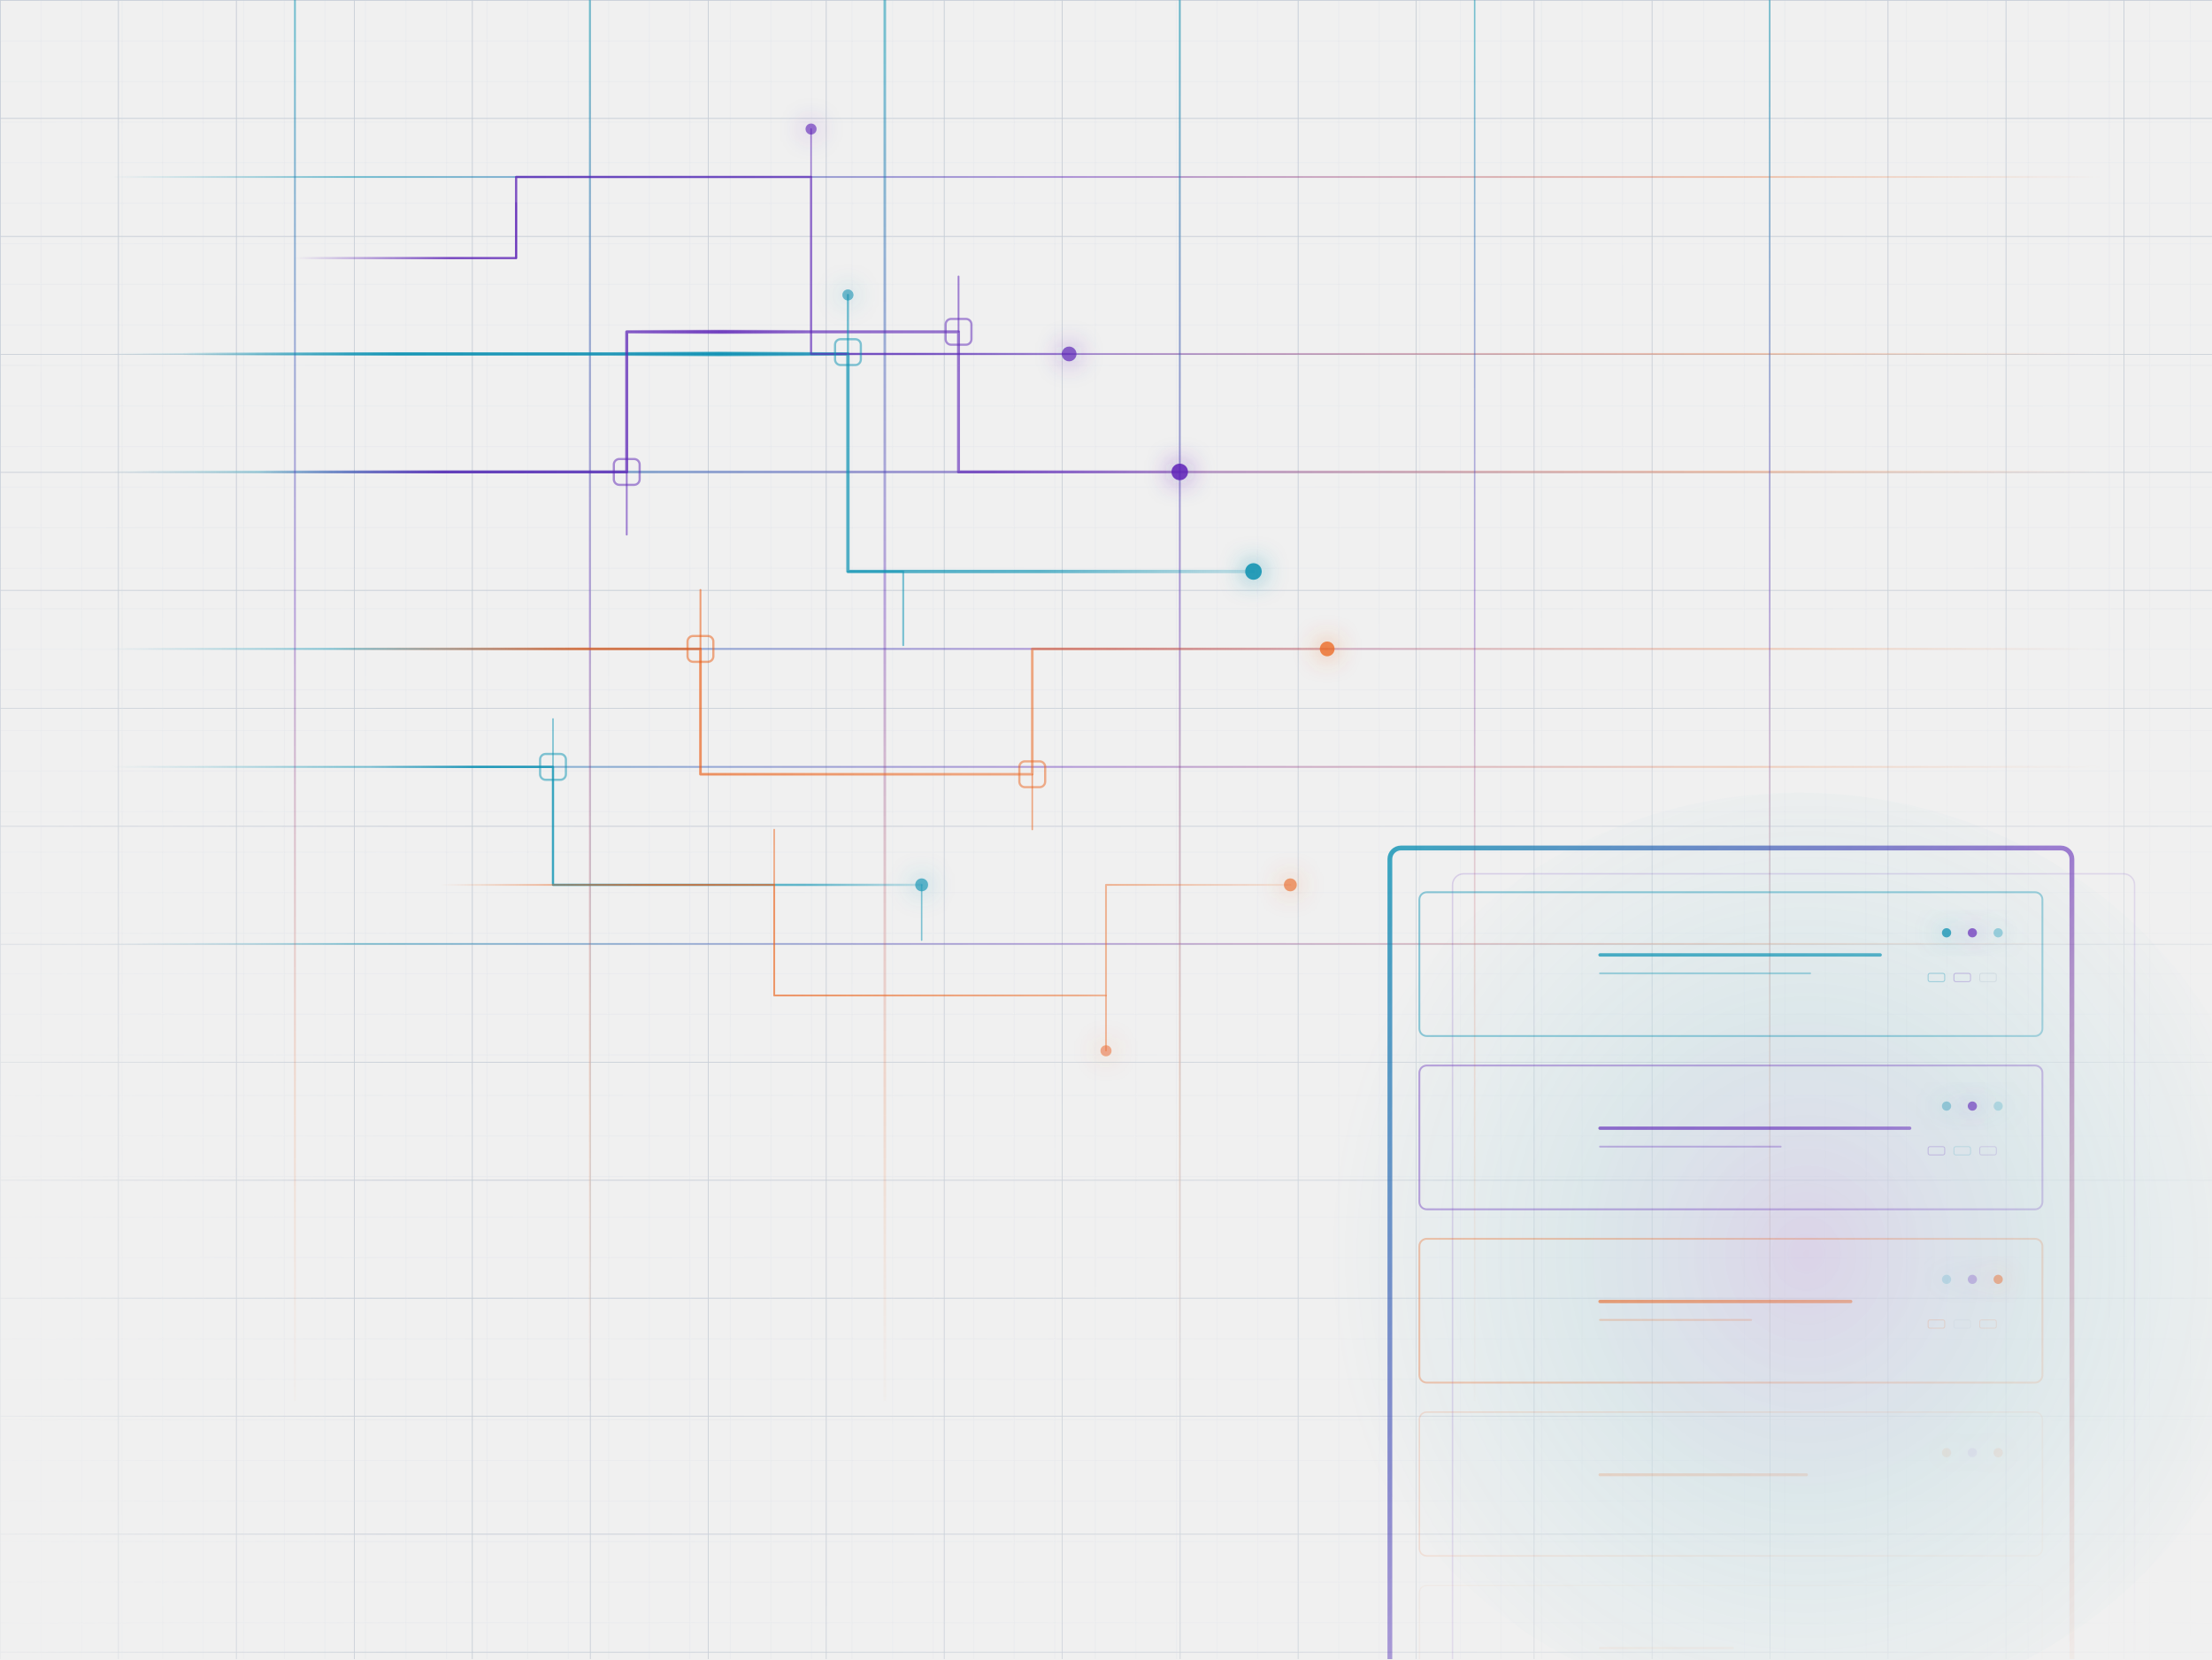
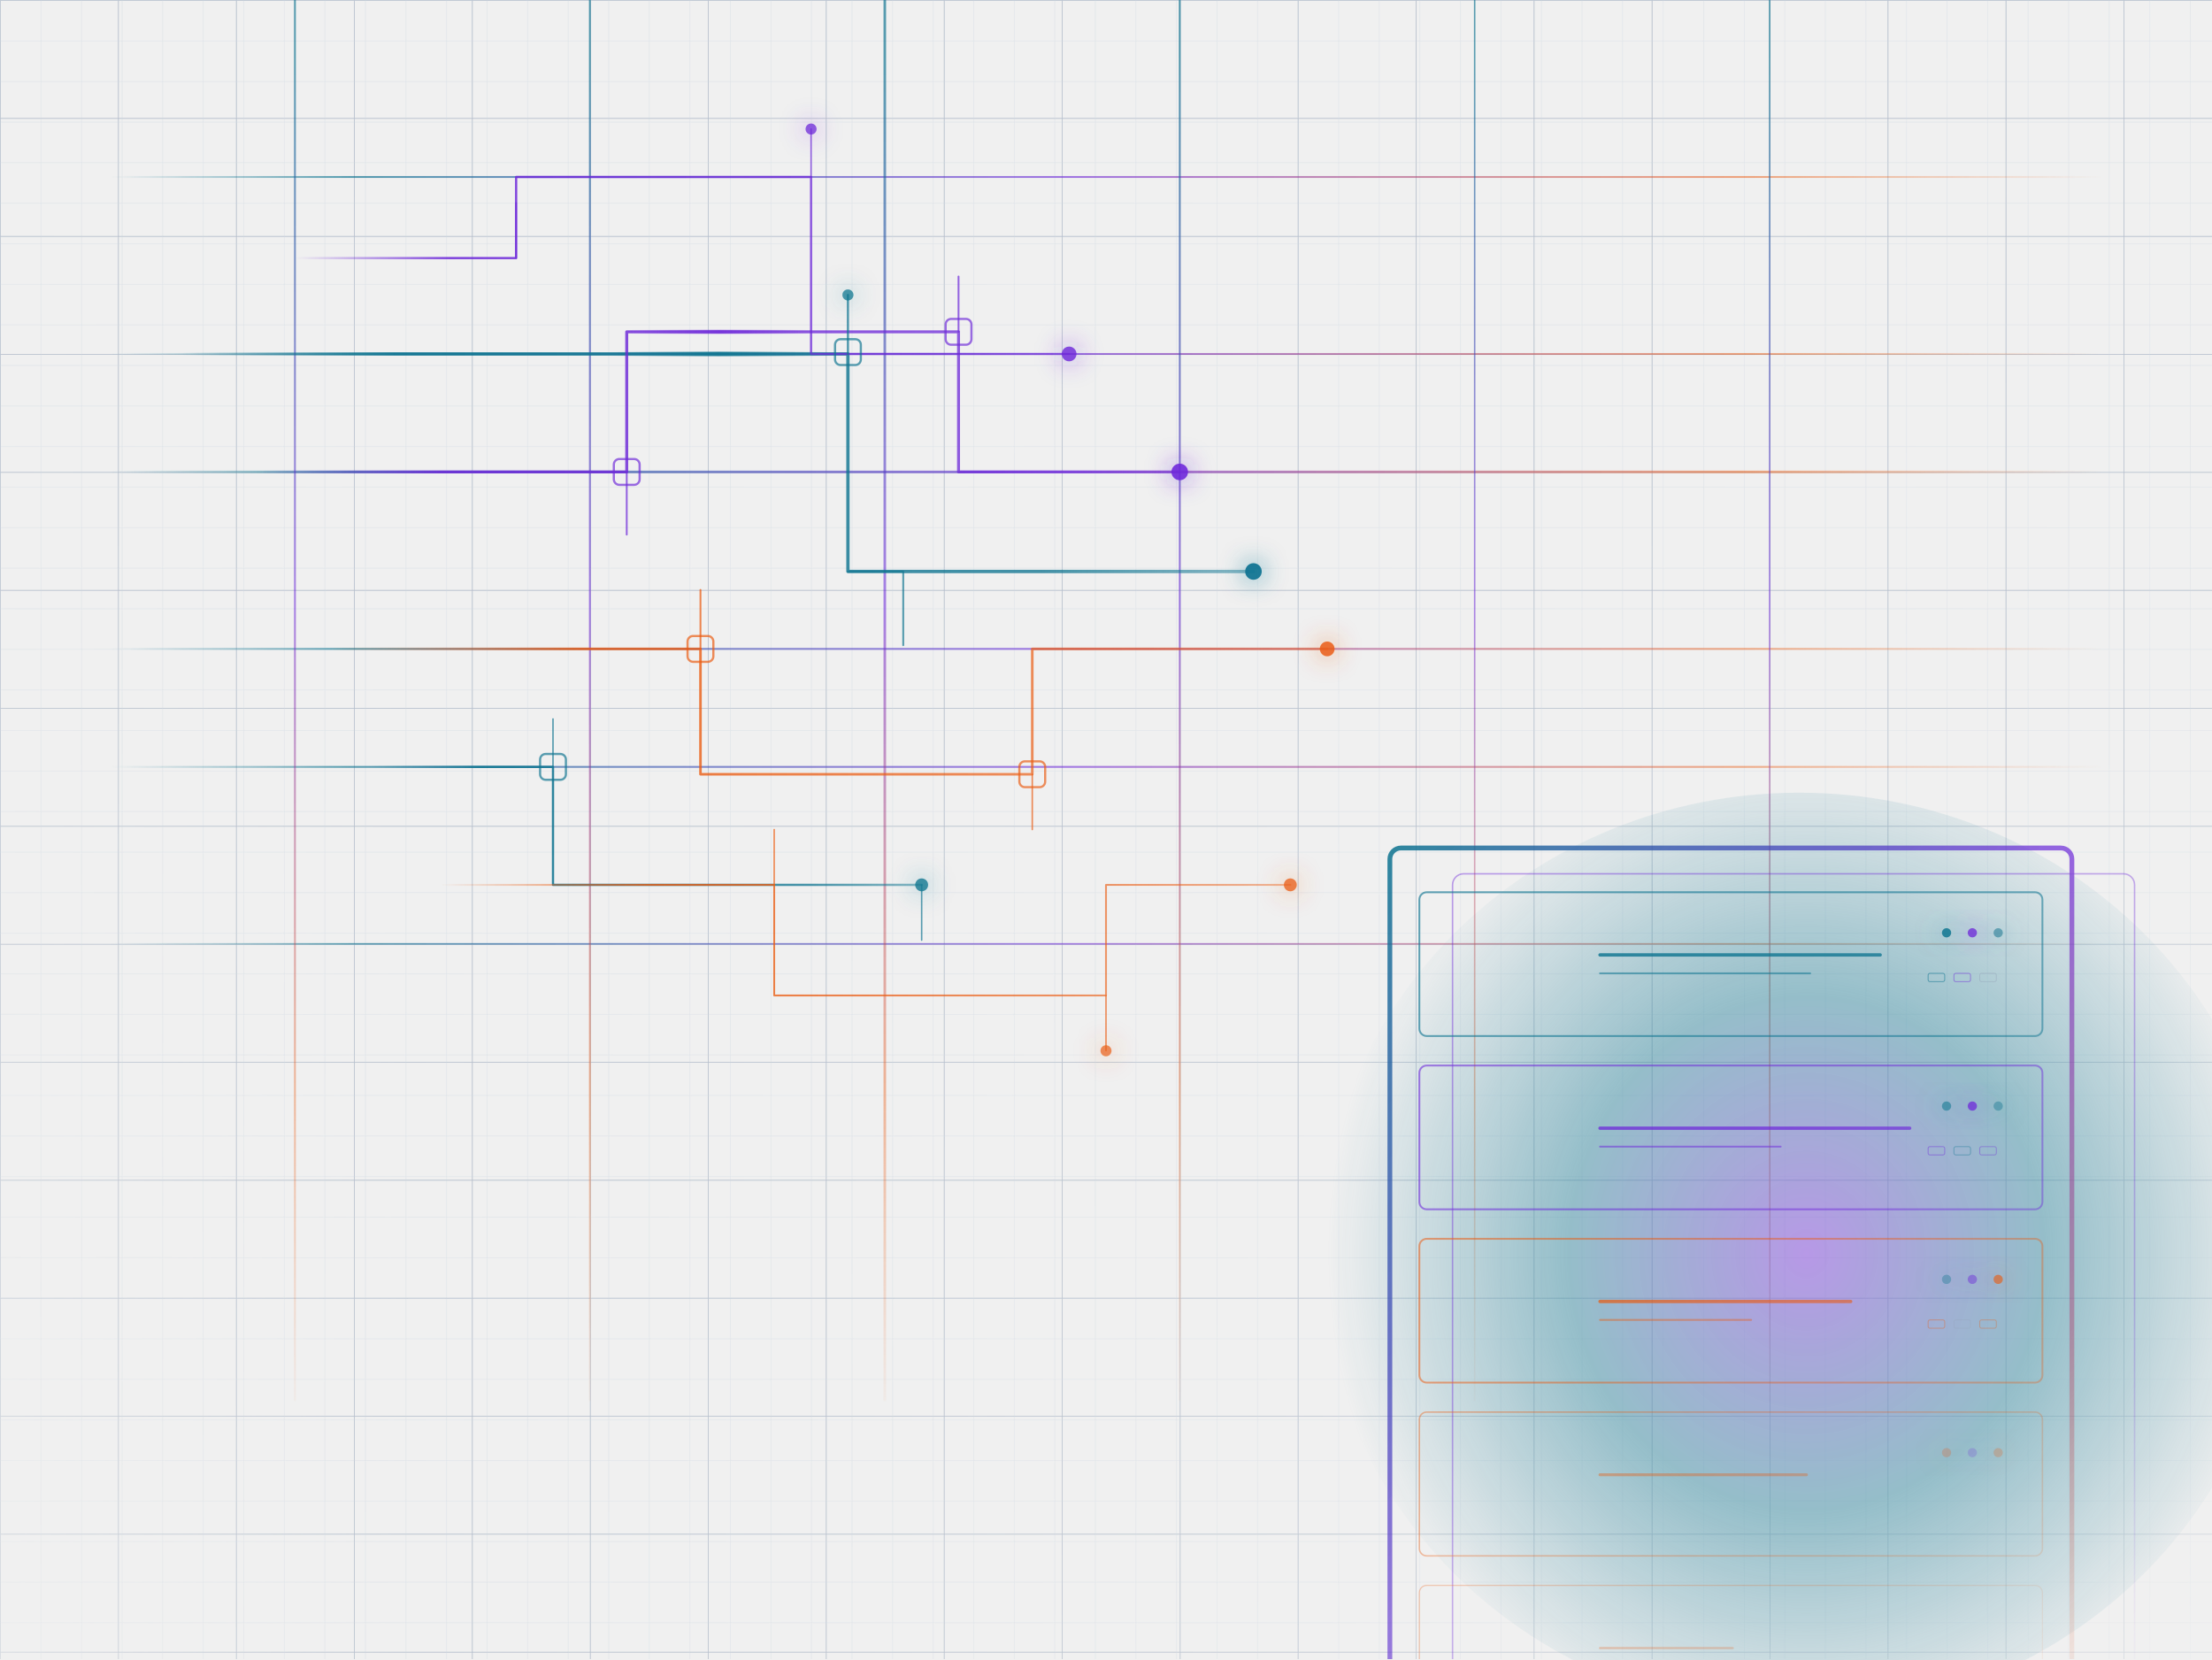
<svg xmlns="http://www.w3.org/2000/svg" width="1200" height="900" viewBox="0 0 1200 900" fill="none">
  <defs>
    <pattern id="majorGrid" width="64" height="64" patternUnits="userSpaceOnUse">
-       <path d="M64 0H0V64" stroke="#94A3B8" stroke-opacity="0.55" stroke-width="0.8" />
+       <path d="M64 0H0V64" stroke="#94A3B8" stroke-opacity="0.708" stroke-width="0.8" />
    </pattern>
    <pattern id="minorGrid" width="22" height="22" patternUnits="userSpaceOnUse">
-       <path d="M22 0H0V22" stroke="#CBD5E1" stroke-opacity="0.55" stroke-width="0.5" />
+       <path d="M22 0H0V22" stroke="#CBD5E1" stroke-opacity="0.708" stroke-width="0.5" />
    </pattern>
    <linearGradient id="gridFadeV" x1="0" y1="0" x2="0" y2="900" gradientUnits="userSpaceOnUse">
      <stop offset="0%" stop-color="white" />
-       <stop offset="35%" stop-color="white" stop-opacity="0.85" />
-       <stop offset="55%" stop-color="white" stop-opacity="0.45" />
-       <stop offset="72%" stop-color="white" stop-opacity="0.12" />
+       <stop offset="35%" stop-color="white" stop-opacity="0.902" />
+       <stop offset="55%" stop-color="white" stop-opacity="0.643" />
+       <stop offset="72%" stop-color="white" stop-opacity="0.428" />
      <stop offset="100%" stop-color="white" stop-opacity="0" />
    </linearGradient>
    <linearGradient id="gridFadeH" x1="0" y1="0" x2="1200" y2="0" gradientUnits="userSpaceOnUse">
-       <stop offset="0%" stop-color="white" stop-opacity="0.2" />
+       <stop offset="0%" stop-color="white" stop-opacity="0.48" />
      <stop offset="18%" stop-color="white" />
-       <stop offset="60%" stop-color="white" stop-opacity="0.7" />
-       <stop offset="85%" stop-color="white" stop-opacity="0.25" />
-       <stop offset="100%" stop-color="white" stop-opacity="0.08" />
+       <stop offset="60%" stop-color="white" stop-opacity="0.805" />
+       <stop offset="85%" stop-color="white" stop-opacity="0.512" />
+       <stop offset="100%" stop-color="white" stop-opacity="0.402" />
    </linearGradient>
    <mask id="gridMask">
      <rect x="0" y="0" width="1200" height="900" fill="url(#gridFadeV)" />
      <rect x="0" y="0" width="1200" height="900" fill="url(#gridFadeH)" style="mix-blend-mode:multiply" />
    </mask>
    <linearGradient id="brandH" x1="60" y1="0" x2="1140" y2="0" gradientUnits="userSpaceOnUse">
-       <stop offset="0%" stop-color="#0891b2" stop-opacity="0" />
-       <stop offset="12%" stop-color="#0891b2" stop-opacity="0.7" />
-       <stop offset="48%" stop-color="#5b21b6" stop-opacity="0.6" />
-       <stop offset="82%" stop-color="#ea580c" stop-opacity="0.4" />
+       <stop offset="0%" stop-color="#0e7490" stop-opacity="0" />
+       <stop offset="12%" stop-color="#0e7490" stop-opacity="0.805" />
+       <stop offset="48%" stop-color="#6d28d9" stop-opacity="0.74" />
+       <stop offset="82%" stop-color="#ea580c" stop-opacity="0.61" />
      <stop offset="100%" stop-color="#ea580c" stop-opacity="0" />
    </linearGradient>
    <linearGradient id="brandV" x1="0" y1="30" x2="0" y2="780" gradientUnits="userSpaceOnUse">
-       <stop offset="0%" stop-color="#0891b2" stop-opacity="0.75" />
-       <stop offset="40%" stop-color="#5b21b6" stop-opacity="0.55" />
-       <stop offset="75%" stop-color="#ea580c" stop-opacity="0.25" />
+       <stop offset="0%" stop-color="#0e7490" stop-opacity="0.838" />
+       <stop offset="40%" stop-color="#6d28d9" stop-opacity="0.708" />
+       <stop offset="75%" stop-color="#ea580c" stop-opacity="0.512" />
      <stop offset="100%" stop-color="#ea580c" stop-opacity="0" />
    </linearGradient>
    <linearGradient id="rackStroke" x1="0" y1="0" x2="1" y2="1" gradientUnits="objectBoundingBox">
-       <stop offset="0%" stop-color="#0891b2" stop-opacity="0.85" />
-       <stop offset="50%" stop-color="#5b21b6" stop-opacity="0.75" />
-       <stop offset="100%" stop-color="#ea580c" stop-opacity="0.6" />
+       <stop offset="0%" stop-color="#0e7490" stop-opacity="0.902" />
+       <stop offset="50%" stop-color="#6d28d9" stop-opacity="0.838" />
+       <stop offset="100%" stop-color="#ea580c" stop-opacity="0.74" />
    </linearGradient>
    <radialGradient id="serverHalo" cx="0" cy="0" r="1" gradientUnits="userSpaceOnUse" gradientTransform="translate(980 680) rotate(90) scale(280 260)">
-       <stop offset="0%" stop-color="#5b21b6" stop-opacity="0.14" />
-       <stop offset="50%" stop-color="#0891b2" stop-opacity="0.08" />
-       <stop offset="100%" stop-color="#0891b2" stop-opacity="0" />
+       <stop offset="0%" stop-color="#6d28d9" stop-opacity="0.441" />
+       <stop offset="50%" stop-color="#0e7490" stop-opacity="0.402" />
+       <stop offset="100%" stop-color="#0e7490" stop-opacity="0" />
    </radialGradient>
    <linearGradient id="serverMaskG" x1="740" y1="420" x2="1180" y2="900" gradientUnits="userSpaceOnUse">
-       <stop offset="0%" stop-color="white" stop-opacity="0.95" />
-       <stop offset="45%" stop-color="white" stop-opacity="0.75" />
-       <stop offset="75%" stop-color="white" stop-opacity="0.3" />
+       <stop offset="0%" stop-color="white" stop-opacity="0.968" />
+       <stop offset="45%" stop-color="white" stop-opacity="0.838" />
+       <stop offset="75%" stop-color="white" stop-opacity="0.545" />
      <stop offset="100%" stop-color="white" stop-opacity="0" />
    </linearGradient>
    <mask id="serverMask">
      <rect x="0" y="0" width="1200" height="900" fill="black" />
      <rect x="690" y="380" width="520" height="520" rx="8" fill="url(#serverMaskG)" />
    </mask>
    <filter id="dotGlow" x="-200%" y="-200%" width="500%" height="500%">
      <feGaussianBlur stdDeviation="7" result="b" />
      <feMerge>
        <feMergeNode in="b" />
        <feMergeNode in="SourceGraphic" />
      </feMerge>
    </filter>
    <linearGradient id="edgeFadeLeft" x1="0" y1="0" x2="125" y2="0" gradientUnits="userSpaceOnUse">
      <stop offset="0%" stop-color="white" stop-opacity="0" />
      <stop offset="100%" stop-color="white" stop-opacity="1" />
    </linearGradient>
    <linearGradient id="edgeFadeTop" x1="0" y1="0" x2="0" y2="100" gradientUnits="userSpaceOnUse">
      <stop offset="0%" stop-color="white" stop-opacity="0" />
      <stop offset="100%" stop-color="white" stop-opacity="1" />
    </linearGradient>
    <mask id="edgeFadeMask">
      <rect x="0" y="0" width="1200" height="900" fill="white" />
      <rect x="0" y="0" width="125" height="900" fill="url(#edgeFadeLeft)" />
      <rect x="0" y="0" width="1200" height="100" fill="url(#edgeFadeTop)" />
    </mask>
    <linearGradient id="traceCyan" x1="0" y1="0" x2="1" y2="0" gradientUnits="objectBoundingBox">
-       <stop offset="0%" stop-color="#0891b2" stop-opacity="0" />
-       <stop offset="20%" stop-color="#0891b2" stop-opacity="0.85" />
-       <stop offset="80%" stop-color="#0891b2" stop-opacity="0.65" />
-       <stop offset="100%" stop-color="#0891b2" stop-opacity="0.2" />
+       <stop offset="0%" stop-color="#0e7490" stop-opacity="0" />
+       <stop offset="20%" stop-color="#0e7490" stop-opacity="0.902" />
+       <stop offset="80%" stop-color="#0e7490" stop-opacity="0.772" />
+       <stop offset="100%" stop-color="#0e7490" stop-opacity="0.48" />
    </linearGradient>
    <linearGradient id="traceViolet" x1="0" y1="0" x2="1" y2="0" gradientUnits="objectBoundingBox">
-       <stop offset="0%" stop-color="#5b21b6" stop-opacity="0" />
-       <stop offset="20%" stop-color="#5b21b6" stop-opacity="0.8" />
-       <stop offset="80%" stop-color="#5b21b6" stop-opacity="0.6" />
-       <stop offset="100%" stop-color="#5b21b6" stop-opacity="0.15" />
+       <stop offset="0%" stop-color="#6d28d9" stop-opacity="0" />
+       <stop offset="20%" stop-color="#6d28d9" stop-opacity="0.87" />
+       <stop offset="80%" stop-color="#6d28d9" stop-opacity="0.74" />
+       <stop offset="100%" stop-color="#6d28d9" stop-opacity="0.448" />
    </linearGradient>
    <linearGradient id="traceRed" x1="0" y1="0" x2="1" y2="0" gradientUnits="objectBoundingBox">
      <stop offset="0%" stop-color="#ea580c" stop-opacity="0" />
-       <stop offset="25%" stop-color="#ea580c" stop-opacity="0.7" />
-       <stop offset="75%" stop-color="#ea580c" stop-opacity="0.5" />
-       <stop offset="100%" stop-color="#ea580c" stop-opacity="0.12" />
+       <stop offset="25%" stop-color="#ea580c" stop-opacity="0.805" />
+       <stop offset="75%" stop-color="#ea580c" stop-opacity="0.675" />
+       <stop offset="100%" stop-color="#ea580c" stop-opacity="0.428" />
    </linearGradient>
    <linearGradient id="beamCyan" x1="0" y1="0" x2="1" y2="0" gradientUnits="objectBoundingBox">
-       <stop offset="0%" stop-color="#0891b2" stop-opacity="0" />
-       <stop offset="40%" stop-color="#0891b2" stop-opacity="0" />
-       <stop offset="50%" stop-color="#0891b2" stop-opacity="1" />
-       <stop offset="60%" stop-color="#0891b2" stop-opacity="0" />
-       <stop offset="100%" stop-color="#0891b2" stop-opacity="0" />
+       <stop offset="0%" stop-color="#0e7490" stop-opacity="0" />
+       <stop offset="40%" stop-color="#0e7490" stop-opacity="0" />
+       <stop offset="50%" stop-color="#0e7490" stop-opacity="1" />
+       <stop offset="60%" stop-color="#0e7490" stop-opacity="0" />
+       <stop offset="100%" stop-color="#0e7490" stop-opacity="0" />
      <animateTransform attributeName="gradientTransform" type="translate" values="-1 0;2 0" dur="3s" repeatCount="indefinite" />
    </linearGradient>
    <linearGradient id="beamViolet" x1="0" y1="0" x2="1" y2="0" gradientUnits="objectBoundingBox">
-       <stop offset="0%" stop-color="#5b21b6" stop-opacity="0" />
-       <stop offset="40%" stop-color="#5b21b6" stop-opacity="0" />
-       <stop offset="50%" stop-color="#5b21b6" stop-opacity="1" />
-       <stop offset="60%" stop-color="#5b21b6" stop-opacity="0" />
-       <stop offset="100%" stop-color="#5b21b6" stop-opacity="0" />
+       <stop offset="0%" stop-color="#6d28d9" stop-opacity="0" />
+       <stop offset="40%" stop-color="#6d28d9" stop-opacity="0" />
+       <stop offset="50%" stop-color="#6d28d9" stop-opacity="1" />
+       <stop offset="60%" stop-color="#6d28d9" stop-opacity="0" />
+       <stop offset="100%" stop-color="#6d28d9" stop-opacity="0" />
      <animateTransform attributeName="gradientTransform" type="translate" values="-1 0;2 0" dur="4s" repeatCount="indefinite" />
    </linearGradient>
    <style>
      .twinkle{animation:twinkle 3s ease-in-out infinite}
      .twinkle-slow{animation:twinkle 4.8s ease-in-out infinite}
      .twinkle-offset{animation:twinkle 3.4s ease-in-out infinite; animation-delay: 1.2s}
      @keyframes twinkle{0%,100%{opacity:1}50%{opacity:.18}}
    </style>
  </defs>
  <g mask="url(#edgeFadeMask)">
    <g mask="url(#gridMask)">
-       <rect width="1200" height="900" fill="url(#majorGrid)" opacity="0.85" />
-       <rect width="1200" height="900" fill="url(#minorGrid)" opacity="0.65" />
-       <g opacity="0.75">
+       <rect width="1200" height="900" fill="url(#majorGrid)" opacity="0.902" />
+       <rect width="1200" height="900" fill="url(#minorGrid)" opacity="0.772" />
+       <g opacity="0.838">
        <path d="M60 96H1140" stroke="url(#brandH)" stroke-width="1.0" />
        <path d="M60 192H1140" stroke="url(#brandH)" stroke-width="1.0" />
        <path d="M60 256H1140" stroke="url(#brandH)" stroke-width="1.4" />
        <path d="M60 352H1140" stroke="url(#brandH)" stroke-width="1.0" />
        <path d="M60 416H1140" stroke="url(#brandH)" stroke-width="1.0" />
        <path d="M60 512H1140" stroke="url(#brandH)" stroke-width="0.8" />
      </g>
-       <g opacity="0.7">
+       <g opacity="0.805">
        <path d="M160 0V760" stroke="url(#brandV)" stroke-width="1.0" />
        <path d="M320 0V760" stroke="url(#brandV)" stroke-width="1.0" />
        <path d="M480 0V760" stroke="url(#brandV)" stroke-width="1.4" />
        <path d="M640 0V760" stroke="url(#brandV)" stroke-width="1.0" />
        <path d="M800 0V760" stroke="url(#brandV)" stroke-width="0.8" />
        <path d="M960 0V760" stroke="url(#brandV)" stroke-width="0.8" />
      </g>
      <g fill="none" stroke-linecap="round" stroke-linejoin="round">
        <path d="M100 192 H460 V310 H680" stroke="url(#traceCyan)" stroke-width="1.8" />
        <path d="M140 256 H340 V180 H520 V256 H640" stroke="url(#traceViolet)" stroke-width="1.6" />
        <path d="M180 352 H380 V420 H560 V352 H720" stroke="url(#traceRed)" stroke-width="1.4" />
        <path d="M200 416 H300 V480 H500" stroke="url(#traceCyan)" stroke-width="1.2" />
        <path d="M160 140 H280 V96 H440 V192 H580" stroke="url(#traceViolet)" stroke-width="1.2" />
        <path d="M240 480 H420 V540 H600 V480 H700" stroke="url(#traceRed)" stroke-width="1.0" />
      </g>
-       <g fill="none" stroke-linecap="round" stroke-linejoin="round" opacity="0.55">
-         <path d="M460 192 V160" stroke="#0891b2" stroke-width="1.2" />
-         <path d="M460 310 H490 V350" stroke="#0891b2" stroke-width="1.0" />
-         <path d="M340 256 V290" stroke="#5b21b6" stroke-width="1.0" />
-         <path d="M520 180 V150" stroke="#5b21b6" stroke-width="1.0" />
+       <g fill="none" stroke-linecap="round" stroke-linejoin="round" opacity="0.708">
+         <path d="M460 192 V160" stroke="#0e7490" stroke-width="1.2" />
+         <path d="M460 310 H490 V350" stroke="#0e7490" stroke-width="1.0" />
+         <path d="M340 256 V290" stroke="#6d28d9" stroke-width="1.0" />
+         <path d="M520 180 V150" stroke="#6d28d9" stroke-width="1.0" />
        <path d="M380 352 V320" stroke="#ea580c" stroke-width="1.0" />
        <path d="M560 420 V450" stroke="#ea580c" stroke-width="0.8" />
-         <path d="M300 416 V390" stroke="#0891b2" stroke-width="0.8" />
-         <path d="M500 480 V510" stroke="#0891b2" stroke-width="0.8" />
-         <path d="M280 140 V110" stroke="#5b21b6" stroke-width="0.8" />
-         <path d="M440 96 V70" stroke="#5b21b6" stroke-width="0.8" />
+         <path d="M300 416 V390" stroke="#0e7490" stroke-width="0.8" />
+         <path d="M500 480 V510" stroke="#0e7490" stroke-width="0.8" />
+         <path d="M280 140 V110" stroke="#6d28d9" stroke-width="0.8" />
+         <path d="M440 96 V70" stroke="#6d28d9" stroke-width="0.8" />
        <path d="M420 480 V450" stroke="#ea580c" stroke-width="0.8" />
        <path d="M600 540 V570" stroke="#ea580c" stroke-width="0.8" />
      </g>
      <g filter="url(#dotGlow)">
-         <circle cx="680" cy="310" r="4.5" fill="#0891b2" fill-opacity="0.9" class="twinkle" />
-         <circle cx="500" cy="480" r="3.5" fill="#0891b2" fill-opacity="0.7" />
-         <circle cx="460" cy="160" r="3" fill="#0891b2" fill-opacity="0.6" />
-         <circle cx="640" cy="256" r="4.5" fill="#5b21b6" fill-opacity="0.85" class="twinkle-offset" />
-         <circle cx="580" cy="192" r="4" fill="#5b21b6" fill-opacity="0.7" />
-         <circle cx="440" cy="70" r="3" fill="#5b21b6" fill-opacity="0.6" />
-         <circle cx="720" cy="352" r="4" fill="#ea580c" fill-opacity="0.75" />
-         <circle cx="700" cy="480" r="3.5" fill="#ea580c" fill-opacity="0.65" />
-         <circle cx="600" cy="570" r="3" fill="#ea580c" fill-opacity="0.55" />
-       </g>
-       <g fill="none" stroke-width="1.2" opacity="0.5">
-         <rect x="453" y="184" width="14" height="14" rx="3" stroke="#0891b2" />
-         <rect x="333" y="249" width="14" height="14" rx="3" stroke="#5b21b6" />
+         <circle cx="680" cy="310" r="4.5" fill="#0e7490" fill-opacity="0.935" class="twinkle" />
+         <circle cx="500" cy="480" r="3.5" fill="#0e7490" fill-opacity="0.805" />
+         <circle cx="460" cy="160" r="3" fill="#0e7490" fill-opacity="0.74" />
+         <circle cx="640" cy="256" r="4.5" fill="#6d28d9" fill-opacity="0.902" class="twinkle-offset" />
+         <circle cx="580" cy="192" r="4" fill="#6d28d9" fill-opacity="0.805" />
+         <circle cx="440" cy="70" r="3" fill="#6d28d9" fill-opacity="0.74" />
+         <circle cx="720" cy="352" r="4" fill="#ea580c" fill-opacity="0.838" />
+         <circle cx="700" cy="480" r="3.5" fill="#ea580c" fill-opacity="0.772" />
+         <circle cx="600" cy="570" r="3" fill="#ea580c" fill-opacity="0.708" />
+       </g>
+       <g fill="none" stroke-width="1.2" opacity="0.675">
+         <rect x="453" y="184" width="14" height="14" rx="3" stroke="#0e7490" />
+         <rect x="333" y="249" width="14" height="14" rx="3" stroke="#6d28d9" />
        <rect x="373" y="345" width="14" height="14" rx="3" stroke="#ea580c" />
-         <rect x="513" y="173" width="14" height="14" rx="3" stroke="#5b21b6" />
+         <rect x="513" y="173" width="14" height="14" rx="3" stroke="#6d28d9" />
        <rect x="553" y="413" width="14" height="14" rx="3" stroke="#ea580c" />
-         <rect x="293" y="409" width="14" height="14" rx="3" stroke="#0891b2" />
-       </g>
-       <path d="M100 192 H460 V310 H680" stroke="url(#beamCyan)" stroke-width="2.5" fill="none" stroke-linecap="round" stroke-linejoin="round" opacity="0.65" />
-       <path d="M140 256 H340 V180 H520 V256 H640" stroke="url(#beamViolet)" stroke-width="2.2" fill="none" stroke-linecap="round" stroke-linejoin="round" opacity="0.55" />
+         <rect x="293" y="409" width="14" height="14" rx="3" stroke="#0e7490" />
+       </g>
+       <path d="M100 192 H460 V310 H680" stroke="url(#beamCyan)" stroke-width="2.5" fill="none" stroke-linecap="round" stroke-linejoin="round" opacity="0.772" />
+       <path d="M140 256 H340 V180 H520 V256 H640" stroke="url(#beamViolet)" stroke-width="2.2" fill="none" stroke-linecap="round" stroke-linejoin="round" opacity="0.708" />
    </g>
  </g>
  <ellipse cx="976" cy="680" rx="260" ry="250" fill="url(#serverHalo)" />
  <g mask="url(#serverMask)">
    <g transform="translate(740 460)">
-       <rect x="48" y="14" width="370" height="500" rx="6" fill="none" stroke="#5b21b6" stroke-opacity="0.18" stroke-width="0.8" />
+       <rect x="48" y="14" width="370" height="500" rx="6" fill="none" stroke="#6d28d9" stroke-opacity="0.467" stroke-width="0.8" />
      <rect x="14" y="0" width="370" height="500" rx="6" fill="none" stroke="url(#rackStroke)" stroke-width="2.6" />
-       <rect x="30" y="24" width="338" height="78" rx="4" fill="none" stroke="#0891b2" stroke-opacity="0.5" stroke-width="1.0" />
-       <path d="M128 58H280" stroke="#0891b2" stroke-opacity="0.85" stroke-width="1.8" stroke-linecap="round" />
-       <path d="M128 68H242" stroke="#0891b2" stroke-opacity="0.4" stroke-width="1.0" stroke-linecap="round" />
-       <g filter="url(#dotGlow)">
-         <circle cx="316" cy="46" r="2.5" fill="#0891b2" fill-opacity="1.0" class="twinkle" />
-         <circle cx="330" cy="46" r="2.5" fill="#5b21b6" fill-opacity="0.85" />
-         <circle cx="344" cy="46" r="2.5" fill="#0891b2" fill-opacity="0.45" />
-       </g>
-       <rect x="306" y="68" width="9" height="4.5" rx="1" fill="none" stroke="#0891b2" stroke-opacity="0.45" stroke-width="0.5" />
-       <rect x="320" y="68" width="9" height="4.5" rx="1" fill="none" stroke="#5b21b6" stroke-opacity="0.35" stroke-width="0.5" />
-       <rect x="334" y="68" width="9" height="4.5" rx="1" fill="none" stroke="#94A3B8" stroke-opacity="0.3" stroke-width="0.5" />
-       <rect x="30" y="118" width="338" height="78" rx="4" fill="none" stroke="#5b21b6" stroke-opacity="0.45" stroke-width="1.0" />
-       <path d="M128 152H296" stroke="#5b21b6" stroke-opacity="0.8" stroke-width="1.8" stroke-linecap="round" />
-       <path d="M128 162H226" stroke="#5b21b6" stroke-opacity="0.38" stroke-width="1.0" stroke-linecap="round" />
-       <g filter="url(#dotGlow)">
-         <circle cx="316" cy="140" r="2.5" fill="#0891b2" fill-opacity="0.6" />
-         <circle cx="330" cy="140" r="2.5" fill="#5b21b6" fill-opacity="1.0" class="twinkle" />
-         <circle cx="344" cy="140" r="2.5" fill="#0891b2" fill-opacity="0.35" />
-       </g>
-       <rect x="306" y="162" width="9" height="4.5" rx="1" fill="none" stroke="#5b21b6" stroke-opacity="0.38" stroke-width="0.5" />
-       <rect x="320" y="162" width="9" height="4.5" rx="1" fill="none" stroke="#0891b2" stroke-opacity="0.3" stroke-width="0.5" />
-       <rect x="334" y="162" width="9" height="4.5" rx="1" fill="none" stroke="#5b21b6" stroke-opacity="0.28" stroke-width="0.5" />
-       <rect x="30" y="212" width="338" height="78" rx="4" fill="none" stroke="#ea580c" stroke-opacity="0.38" stroke-width="1.0" />
-       <path d="M128 246H264" stroke="#ea580c" stroke-opacity="0.72" stroke-width="1.8" stroke-linecap="round" />
-       <path d="M128 256H210" stroke="#ea580c" stroke-opacity="0.3" stroke-width="1.0" stroke-linecap="round" />
-       <g filter="url(#dotGlow)">
-         <circle cx="316" cy="234" r="2.5" fill="#0891b2" fill-opacity="0.35" />
-         <circle cx="330" cy="234" r="2.5" fill="#5b21b6" fill-opacity="0.55" />
-         <circle cx="344" cy="234" r="2.5" fill="#ea580c" fill-opacity="0.95" class="twinkle-slow" />
-       </g>
-       <rect x="306" y="256" width="9" height="4.5" rx="1" fill="none" stroke="#ea580c" stroke-opacity="0.35" stroke-width="0.5" />
-       <rect x="320" y="256" width="9" height="4.5" rx="1" fill="none" stroke="#94A3B8" stroke-opacity="0.22" stroke-width="0.5" />
-       <rect x="334" y="256" width="9" height="4.5" rx="1" fill="none" stroke="#ea580c" stroke-opacity="0.28" stroke-width="0.5" />
-       <rect x="30" y="306" width="338" height="78" rx="4" fill="none" stroke="#ea580c" stroke-opacity="0.18" stroke-width="0.8" />
-       <path d="M128 340H240" stroke="#ea580c" stroke-opacity="0.3" stroke-width="1.6" stroke-linecap="round" />
-       <g filter="url(#dotGlow)" opacity="0.55">
-         <circle cx="316" cy="328" r="2.5" fill="#ea580c" fill-opacity="0.4" />
-         <circle cx="330" cy="328" r="2.5" fill="#5b21b6" fill-opacity="0.3" />
-         <circle cx="344" cy="328" r="2.5" fill="#ea580c" fill-opacity="0.5" />
-       </g>
-       <rect x="30" y="400" width="338" height="78" rx="4" fill="none" stroke="#ea580c" stroke-opacity="0.08" stroke-width="0.6" />
-       <path d="M128 434H200" stroke="#ea580c" stroke-opacity="0.12" stroke-width="1.2" stroke-linecap="round" />
-       <path d="M30 488H180" stroke="url(#rackStroke)" stroke-opacity="0.22" stroke-width="0.8" stroke-linecap="round" />
+       <rect x="30" y="24" width="338" height="78" rx="4" fill="none" stroke="#0e7490" stroke-opacity="0.675" stroke-width="1.0" />
+       <path d="M128 58H280" stroke="#0e7490" stroke-opacity="0.902" stroke-width="1.8" stroke-linecap="round" />
+       <path d="M128 68H242" stroke="#0e7490" stroke-opacity="0.61" stroke-width="1.0" stroke-linecap="round" />
+       <g filter="url(#dotGlow)">
+         <circle cx="316" cy="46" r="2.5" fill="#0e7490" fill-opacity="1" class="twinkle" />
+         <circle cx="330" cy="46" r="2.5" fill="#6d28d9" fill-opacity="0.902" />
+         <circle cx="344" cy="46" r="2.5" fill="#0e7490" fill-opacity="0.643" />
+       </g>
+       <rect x="306" y="68" width="9" height="4.5" rx="1" fill="none" stroke="#0e7490" stroke-opacity="0.643" stroke-width="0.5" />
+       <rect x="320" y="68" width="9" height="4.5" rx="1" fill="none" stroke="#6d28d9" stroke-opacity="0.577" stroke-width="0.5" />
+       <rect x="334" y="68" width="9" height="4.5" rx="1" fill="none" stroke="#94A3B8" stroke-opacity="0.545" stroke-width="0.5" />
+       <rect x="30" y="118" width="338" height="78" rx="4" fill="none" stroke="#6d28d9" stroke-opacity="0.643" stroke-width="1.0" />
+       <path d="M128 152H296" stroke="#6d28d9" stroke-opacity="0.87" stroke-width="1.8" stroke-linecap="round" />
+       <path d="M128 162H226" stroke="#6d28d9" stroke-opacity="0.597" stroke-width="1.0" stroke-linecap="round" />
+       <g filter="url(#dotGlow)">
+         <circle cx="316" cy="140" r="2.5" fill="#0e7490" fill-opacity="0.74" />
+         <circle cx="330" cy="140" r="2.5" fill="#6d28d9" fill-opacity="1" class="twinkle" />
+         <circle cx="344" cy="140" r="2.5" fill="#0e7490" fill-opacity="0.577" />
+       </g>
+       <rect x="306" y="162" width="9" height="4.5" rx="1" fill="none" stroke="#6d28d9" stroke-opacity="0.597" stroke-width="0.5" />
+       <rect x="320" y="162" width="9" height="4.5" rx="1" fill="none" stroke="#0e7490" stroke-opacity="0.545" stroke-width="0.5" />
+       <rect x="334" y="162" width="9" height="4.5" rx="1" fill="none" stroke="#6d28d9" stroke-opacity="0.532" stroke-width="0.5" />
+       <rect x="30" y="212" width="338" height="78" rx="4" fill="none" stroke="#ea580c" stroke-opacity="0.597" stroke-width="1.0" />
+       <path d="M128 246H264" stroke="#ea580c" stroke-opacity="0.818" stroke-width="1.8" stroke-linecap="round" />
+       <path d="M128 256H210" stroke="#ea580c" stroke-opacity="0.545" stroke-width="1.0" stroke-linecap="round" />
+       <g filter="url(#dotGlow)">
+         <circle cx="316" cy="234" r="2.5" fill="#0e7490" fill-opacity="0.577" />
+         <circle cx="330" cy="234" r="2.5" fill="#6d28d9" fill-opacity="0.708" />
+         <circle cx="344" cy="234" r="2.5" fill="#ea580c" fill-opacity="0.968" class="twinkle-slow" />
+       </g>
+       <rect x="306" y="256" width="9" height="4.5" rx="1" fill="none" stroke="#ea580c" stroke-opacity="0.577" stroke-width="0.5" />
+       <rect x="320" y="256" width="9" height="4.5" rx="1" fill="none" stroke="#94A3B8" stroke-opacity="0.493" stroke-width="0.5" />
+       <rect x="334" y="256" width="9" height="4.5" rx="1" fill="none" stroke="#ea580c" stroke-opacity="0.532" stroke-width="0.5" />
+       <rect x="30" y="306" width="338" height="78" rx="4" fill="none" stroke="#ea580c" stroke-opacity="0.467" stroke-width="0.8" />
+       <path d="M128 340H240" stroke="#ea580c" stroke-opacity="0.545" stroke-width="1.6" stroke-linecap="round" />
+       <g filter="url(#dotGlow)" opacity="0.708">
+         <circle cx="316" cy="328" r="2.5" fill="#ea580c" fill-opacity="0.61" />
+         <circle cx="330" cy="328" r="2.5" fill="#6d28d9" fill-opacity="0.545" />
+         <circle cx="344" cy="328" r="2.5" fill="#ea580c" fill-opacity="0.675" />
+       </g>
+       <rect x="30" y="400" width="338" height="78" rx="4" fill="none" stroke="#ea580c" stroke-opacity="0.402" stroke-width="0.6" />
+       <path d="M128 434H200" stroke="#ea580c" stroke-opacity="0.428" stroke-width="1.2" stroke-linecap="round" />
+       <path d="M30 488H180" stroke="url(#rackStroke)" stroke-opacity="0.493" stroke-width="0.8" stroke-linecap="round" />
    </g>
  </g>
</svg>
